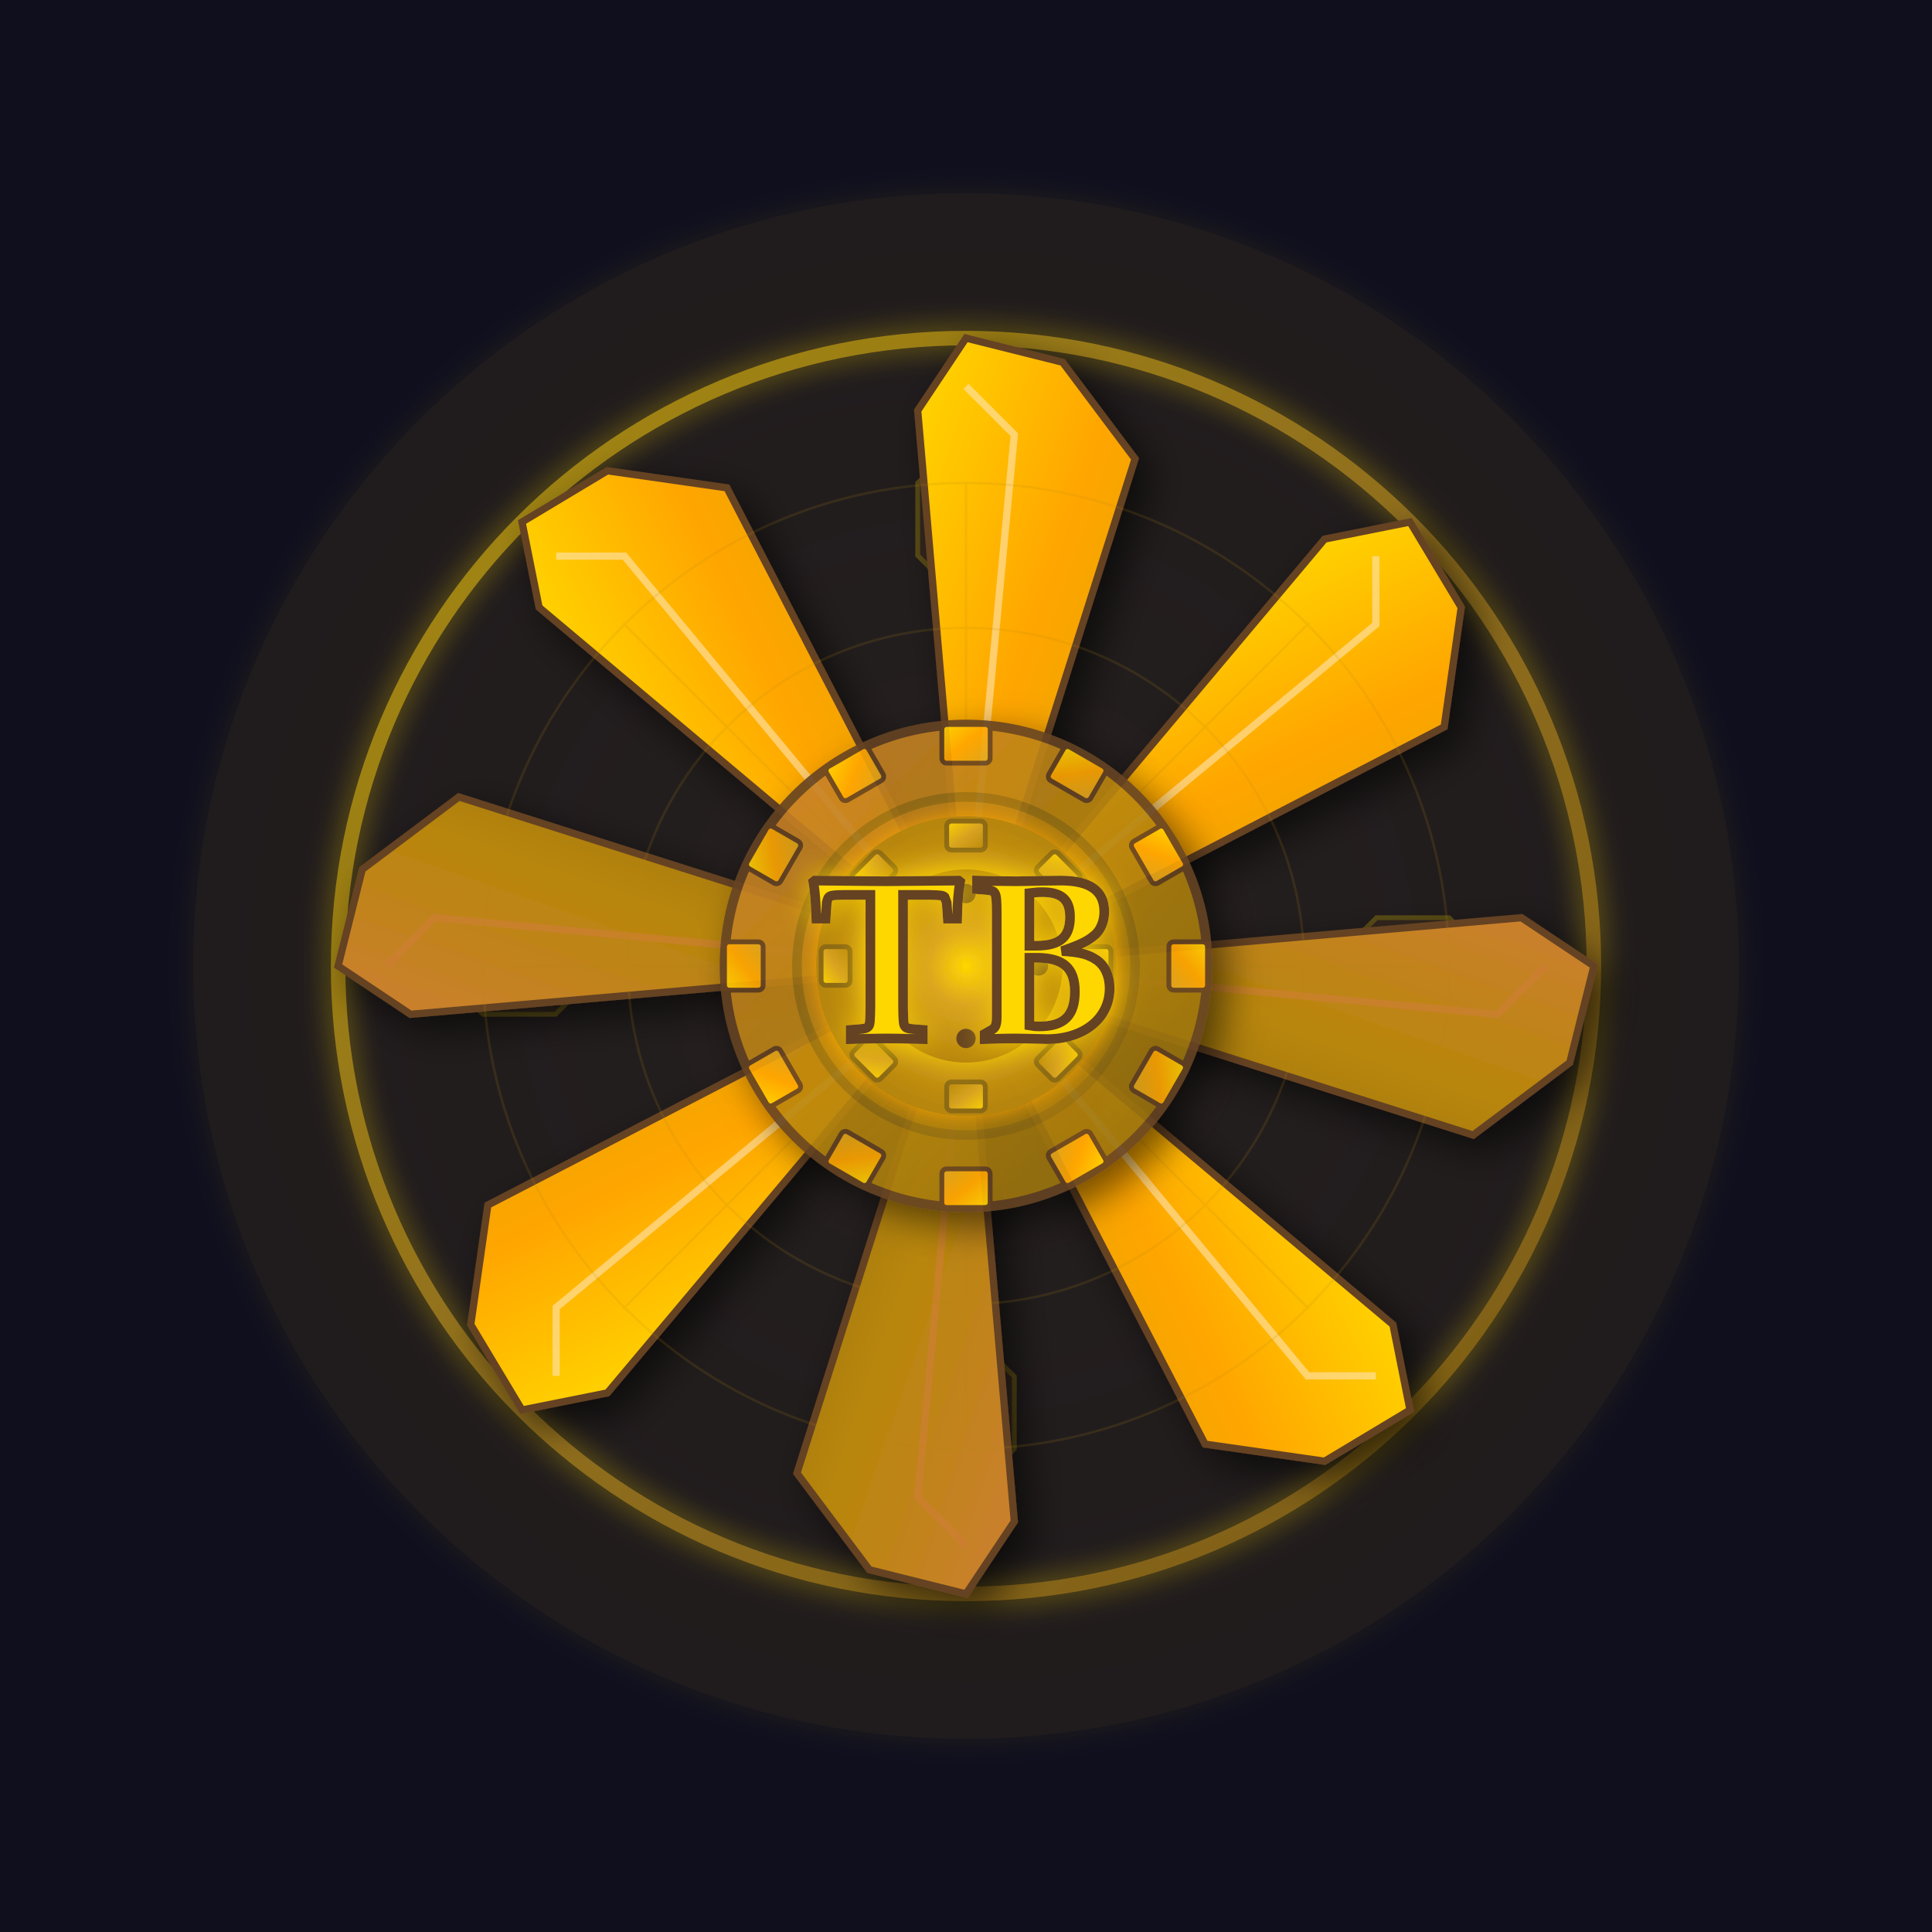
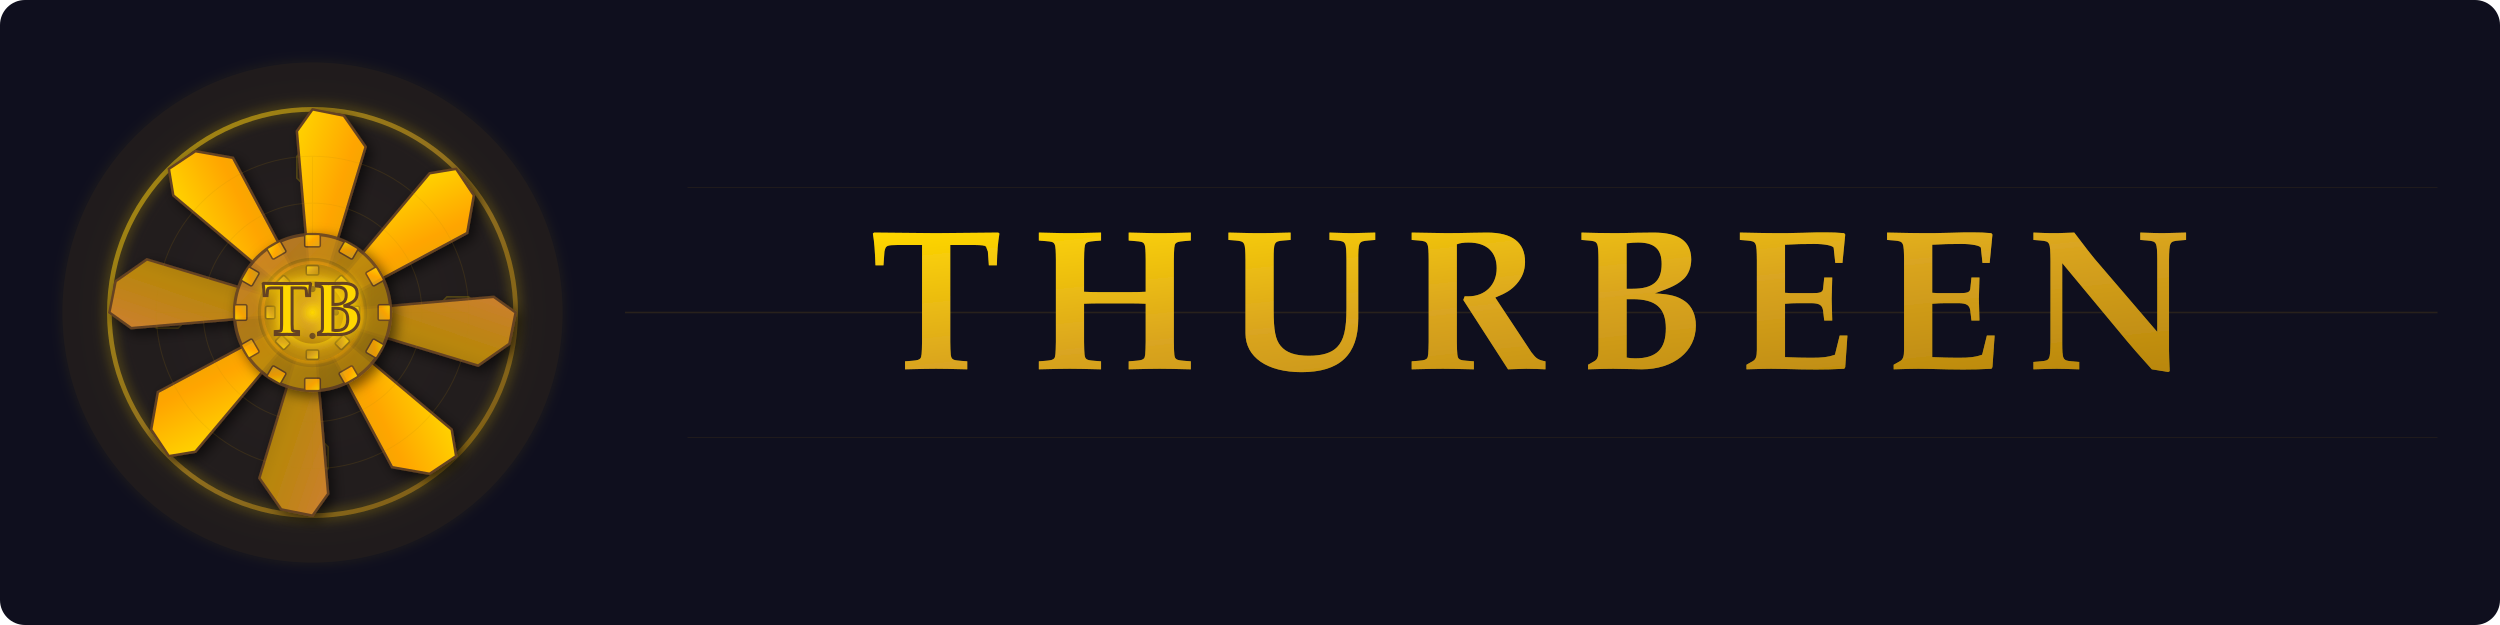
- <svg xmlns="http://www.w3.org/2000/svg" viewBox="0 0 400 400">
+ <svg xmlns="http://www.w3.org/2000/svg" viewBox="0 0 800 200">
  <defs>
    <radialGradient id="coreGlow" cx="50%" cy="50%" r="50%">
      <stop offset="0%" style="stop-color:#FFD700;stop-opacity:1" />
      <stop offset="40%" style="stop-color:#DAA520;stop-opacity:1" />
      <stop offset="100%" style="stop-color:#B8860B;stop-opacity:1" />
    </radialGradient>
    <linearGradient id="bladeMetal1" x1="0%" y1="0%" x2="100%" y2="100%">
      <stop offset="0%" style="stop-color:#FFD700;stop-opacity:1" />
      <stop offset="50%" style="stop-color:#FFA500;stop-opacity:1" />
      <stop offset="100%" style="stop-color:#DAA520;stop-opacity:1" />
    </linearGradient>
    <linearGradient id="bladeMetal2" x1="0%" y1="0%" x2="100%" y2="100%">
      <stop offset="0%" style="stop-color:#CD7F32;stop-opacity:1" />
      <stop offset="50%" style="stop-color:#B8860B;stop-opacity:1" />
      <stop offset="100%" style="stop-color:#8B6914;stop-opacity:1" />
    </linearGradient>
    <linearGradient id="energyGlow" x1="0%" y1="0%" x2="100%" y2="100%">
      <stop offset="0%" style="stop-color:#FFD700;stop-opacity:1" />
      <stop offset="50%" style="stop-color:#DAA520;stop-opacity:1" />
      <stop offset="100%" style="stop-color:#B8860B;stop-opacity:1" />
    </linearGradient>
    <radialGradient id="shieldGrad" cx="50%" cy="50%" r="50%">
      <stop offset="0%" style="stop-color:#8B6914;stop-opacity:0.9" />
      <stop offset="100%" style="stop-color:#654321;stop-opacity:1" />
    </radialGradient>
+     <linearGradient id="textGrad" x1="0%" y1="0%" x2="100%" y2="100%">
+       <stop offset="0%" style="stop-color:#FFD700;stop-opacity:1" />
+       <stop offset="50%" style="stop-color:#DAA520;stop-opacity:1" />
+       <stop offset="100%" style="stop-color:#B8860B;stop-opacity:1" />
+     </linearGradient>
    <filter id="dramaticShadow" x="-50%" y="-50%" width="200%" height="200%">
-       <feGaussianBlur in="SourceAlpha" stdDeviation="4" />
-       <feOffset dx="3" dy="3" result="offsetblur" />
+       <feGaussianBlur in="SourceAlpha" stdDeviation="2" />
+       <feOffset dx="1.5" dy="1.5" result="offsetblur" />
      <feComponentTransfer>
        <feFuncA type="linear" slope="0.6" />
      </feComponentTransfer>
      <feMerge>
        <feMergeNode />
        <feMergeNode in="SourceGraphic" />
      </feMerge>
    </filter>
    <filter id="glow" x="-50%" y="-50%" width="200%" height="200%">
-       <feGaussianBlur in="SourceAlpha" stdDeviation="3" />
+       <feGaussianBlur in="SourceAlpha" stdDeviation="2" />
      <feOffset dx="0" dy="0" result="offsetblur" />
      <feFlood flood-color="#FFD700" flood-opacity="0.8" />
      <feComposite in2="offsetblur" operator="in" />
      <feMerge>
        <feMergeNode />
        <feMergeNode in="SourceGraphic" />
      </feMerge>
    </filter>
    <filter id="innerGlow" x="-50%" y="-50%" width="200%" height="200%">
-       <feGaussianBlur in="SourceGraphic" stdDeviation="2" result="blur" />
+       <feGaussianBlur in="SourceGraphic" stdDeviation="1.5" result="blur" />
      <feComposite in="blur" in2="SourceGraphic" operator="out" result="inverse" />
      <feFlood flood-color="#FFA500" flood-opacity="0.9" result="color" />
      <feComposite in="color" in2="inverse" operator="in" result="glow" />
      <feMerge>
        <feMergeNode in="glow" />
        <feMergeNode in="SourceGraphic" />
      </feMerge>
    </filter>
+     <filter id="textGlow" x="-20%" y="-20%" width="140%" height="140%">
+       <feGaussianBlur in="SourceAlpha" stdDeviation="3" />
+       <feFlood flood-color="#FFD700" flood-opacity="0.4" />
+       <feComposite in2="SourceAlpha" operator="in" />
+       <feMerge>
+         <feMergeNode />
+         <feMergeNode in="SourceGraphic" />
+       </feMerge>
+     </filter>
  </defs>
-   <rect width="400" height="400" fill="#0F0F1E" />
-   <circle cx="200" cy="200" r="160" fill="url(#coreGlow)" opacity="0.1" filter="url(#glow)" />
-   <circle cx="200" cy="200" r="130" fill="none" stroke="url(#energyGlow)" stroke-width="3" opacity="0.6" filter="url(#glow)" />
-   <g opacity="0.25">
-     <animateTransform attributeName="transform" attributeType="XML" type="rotate" from="0 200 200" to="-360 200 200" dur="20s" repeatCount="indefinite" />
-     <path d="M 200 90 L 210 100 L 210 115 L 200 125 L 190 115 L 190 100 Z" fill="url(#shieldGrad)" stroke="#FFD700" stroke-width="1" />
-     <path d="M 200 90 L 210 100 L 210 115 L 200 125 L 190 115 L 190 100 Z" fill="url(#shieldGrad)" stroke="#FFD700" stroke-width="1" transform="rotate(90 200 200)" />
-     <path d="M 200 90 L 210 100 L 210 115 L 200 125 L 190 115 L 190 100 Z" fill="url(#shieldGrad)" stroke="#FFD700" stroke-width="1" transform="rotate(180 200 200)" />
-     <path d="M 200 90 L 210 100 L 210 115 L 200 125 L 190 115 L 190 100 Z" fill="url(#shieldGrad)" stroke="#FFD700" stroke-width="1" transform="rotate(270 200 200)" />
-   </g>
-   <g filter="url(#dramaticShadow)">
-     <animateTransform attributeName="transform" attributeType="XML" type="rotate" from="0 200 200" to="360 200 200" dur="6s" repeatCount="indefinite" />
+   <rect width="800" height="200" fill="#0F0F1E" rx="8" />
+   <line x1="200" y1="100" x2="780" y2="100" stroke="#B8860B" stroke-width="0.5" opacity="0.15" />
+   <line x1="220" y1="60" x2="780" y2="60" stroke="#B8860B" stroke-width="0.3" opacity="0.1" />
+   <line x1="220" y1="140" x2="780" y2="140" stroke="#B8860B" stroke-width="0.3" opacity="0.1" />
+   <g>
+     <circle cx="100" cy="100" r="80" fill="url(#coreGlow)" opacity="0.1" filter="url(#glow)" />
+     <circle cx="100" cy="100" r="65" fill="none" stroke="url(#energyGlow)" stroke-width="1.5" opacity="0.6" filter="url(#glow)" />
+     <g opacity="0.25">
+       <animateTransform attributeName="transform" attributeType="XML" type="rotate" from="0 100 100" to="-360 100 100" dur="20s" repeatCount="indefinite" />
+       <path d="M 100 45 L 105 50 L 105 57 L 100 62 L 95 57 L 95 50 Z" fill="url(#shieldGrad)" stroke="#FFD700" stroke-width="0.5" />
+       <path d="M 100 45 L 105 50 L 105 57 L 100 62 L 95 57 L 95 50 Z" fill="url(#shieldGrad)" stroke="#FFD700" stroke-width="0.5" transform="rotate(90 100 100)" />
+       <path d="M 100 45 L 105 50 L 105 57 L 100 62 L 95 57 L 95 50 Z" fill="url(#shieldGrad)" stroke="#FFD700" stroke-width="0.5" transform="rotate(180 100 100)" />
+       <path d="M 100 45 L 105 50 L 105 57 L 100 62 L 95 57 L 95 50 Z" fill="url(#shieldGrad)" stroke="#FFD700" stroke-width="0.5" transform="rotate(270 100 100)" />
+     </g>
+     <g filter="url(#dramaticShadow)">
+       <animateTransform attributeName="transform" attributeType="XML" type="rotate" from="0 100 100" to="360 100 100" dur="6s" repeatCount="indefinite" />
+       <g>
+         <path d="M 100 100 L 95 42 L 100 35 L 110 37 L 117 47 L 104 90 Z" fill="url(#bladeMetal1)" stroke="#654321" stroke-width="0.8" />
+         <path d="M 100 100 L 95 42 L 100 35 L 110 37 L 117 47 L 104 90 Z" fill="url(#bladeMetal1)" stroke="#654321" stroke-width="0.8" transform="rotate(45 100 100)" />
+         <path d="M 100 100 L 95 42 L 100 35 L 110 37 L 117 47 L 104 90 Z" fill="url(#bladeMetal2)" stroke="#654321" stroke-width="0.8" transform="rotate(90 100 100)" />
+         <path d="M 100 100 L 95 42 L 100 35 L 110 37 L 117 47 L 104 90 Z" fill="url(#bladeMetal1)" stroke="#654321" stroke-width="0.8" transform="rotate(135 100 100)" />
+         <path d="M 100 100 L 95 42 L 100 35 L 110 37 L 117 47 L 104 90 Z" fill="url(#bladeMetal2)" stroke="#654321" stroke-width="0.8" transform="rotate(180 100 100)" />
+         <path d="M 100 100 L 95 42 L 100 35 L 110 37 L 117 47 L 104 90 Z" fill="url(#bladeMetal1)" stroke="#654321" stroke-width="0.8" transform="rotate(225 100 100)" />
+         <path d="M 100 100 L 95 42 L 100 35 L 110 37 L 117 47 L 104 90 Z" fill="url(#bladeMetal2)" stroke="#654321" stroke-width="0.8" transform="rotate(270 100 100)" />
+         <path d="M 100 100 L 95 42 L 100 35 L 110 37 L 117 47 L 104 90 Z" fill="url(#bladeMetal1)" stroke="#654321" stroke-width="0.8" transform="rotate(315 100 100)" />
+       </g>
+     </g>
+     <g opacity="0.15" stroke="#B8860B" stroke-width="0.3">
+       <circle cx="100" cy="100" r="50" fill="none" />
+       <circle cx="100" cy="100" r="35" fill="none" />
+       <line x1="100" y1="50" x2="100" y2="150" />
+       <line x1="50" y1="100" x2="150" y2="100" />
+     </g>
    <g>
-       <path d="M 200 200 L 190 85 L 200 70 L 220 75 L 235 95 L 208 180 Z" fill="url(#bladeMetal1)" stroke="#654321" stroke-width="1.5" />
-       <path d="M 200 80 L 210 90 L 202 175" fill="none" stroke="#FFE4B5" stroke-width="1.5" opacity="0.6" />
-       <path d="M 200 200 L 190 85 L 200 70 L 220 75 L 235 95 L 208 180 Z" fill="url(#bladeMetal1)" stroke="#654321" stroke-width="1.5" transform="rotate(45 200 200)" />
-       <path d="M 200 80 L 210 90 L 202 175" fill="none" stroke="#FFE4B5" stroke-width="1.5" opacity="0.6" transform="rotate(45 200 200)" />
-       <path d="M 200 200 L 190 85 L 200 70 L 220 75 L 235 95 L 208 180 Z" fill="url(#bladeMetal2)" stroke="#654321" stroke-width="1.5" transform="rotate(90 200 200)" />
-       <path d="M 200 80 L 210 90 L 202 175" fill="none" stroke="#CD7F32" stroke-width="1.5" opacity="0.7" transform="rotate(90 200 200)" />
-       <path d="M 200 200 L 190 85 L 200 70 L 220 75 L 235 95 L 208 180 Z" fill="url(#bladeMetal1)" stroke="#654321" stroke-width="1.5" transform="rotate(135 200 200)" />
-       <path d="M 200 80 L 210 90 L 202 175" fill="none" stroke="#FFE4B5" stroke-width="1.5" opacity="0.6" transform="rotate(135 200 200)" />
-       <path d="M 200 200 L 190 85 L 200 70 L 220 75 L 235 95 L 208 180 Z" fill="url(#bladeMetal2)" stroke="#654321" stroke-width="1.5" transform="rotate(180 200 200)" />
-       <path d="M 200 80 L 210 90 L 202 175" fill="none" stroke="#CD7F32" stroke-width="1.5" opacity="0.7" transform="rotate(180 200 200)" />
-       <path d="M 200 200 L 190 85 L 200 70 L 220 75 L 235 95 L 208 180 Z" fill="url(#bladeMetal1)" stroke="#654321" stroke-width="1.5" transform="rotate(225 200 200)" />
-       <path d="M 200 80 L 210 90 L 202 175" fill="none" stroke="#FFE4B5" stroke-width="1.5" opacity="0.6" transform="rotate(225 200 200)" />
-       <path d="M 200 200 L 190 85 L 200 70 L 220 75 L 235 95 L 208 180 Z" fill="url(#bladeMetal2)" stroke="#654321" stroke-width="1.5" transform="rotate(270 200 200)" />
-       <path d="M 200 80 L 210 90 L 202 175" fill="none" stroke="#CD7F32" stroke-width="1.5" opacity="0.7" transform="rotate(270 200 200)" />
-       <path d="M 200 200 L 190 85 L 200 70 L 220 75 L 235 95 L 208 180 Z" fill="url(#bladeMetal1)" stroke="#654321" stroke-width="1.5" transform="rotate(315 200 200)" />
-       <path d="M 200 80 L 210 90 L 202 175" fill="none" stroke="#FFE4B5" stroke-width="1.5" opacity="0.6" transform="rotate(315 200 200)" />
+       <g opacity="0.9">
+         <animateTransform attributeName="transform" attributeType="XML" type="rotate" from="0 100 100" to="360 100 100" dur="10s" repeatCount="indefinite" />
+         <circle cx="100" cy="100" r="25" fill="url(#bladeMetal2)" stroke="#654321" stroke-width="1" filter="url(#dramaticShadow)" />
+         <g fill="url(#bladeMetal1)" stroke="#654321" stroke-width="0.5">
+           <rect x="97.5" y="75" width="5" height="4" rx="0.5" />
+           <rect x="97.5" y="75" width="5" height="4" rx="0.5" transform="rotate(30 100 100)" />
+           <rect x="97.5" y="75" width="5" height="4" rx="0.5" transform="rotate(60 100 100)" />
+           <rect x="97.5" y="75" width="5" height="4" rx="0.5" transform="rotate(90 100 100)" />
+           <rect x="97.5" y="75" width="5" height="4" rx="0.5" transform="rotate(120 100 100)" />
+           <rect x="97.5" y="75" width="5" height="4" rx="0.5" transform="rotate(150 100 100)" />
+           <rect x="97.5" y="75" width="5" height="4" rx="0.5" transform="rotate(180 100 100)" />
+           <rect x="97.5" y="75" width="5" height="4" rx="0.5" transform="rotate(210 100 100)" />
+           <rect x="97.5" y="75" width="5" height="4" rx="0.5" transform="rotate(240 100 100)" />
+           <rect x="97.5" y="75" width="5" height="4" rx="0.5" transform="rotate(270 100 100)" />
+           <rect x="97.5" y="75" width="5" height="4" rx="0.5" transform="rotate(300 100 100)" />
+           <rect x="97.5" y="75" width="5" height="4" rx="0.5" transform="rotate(330 100 100)" />
+         </g>
+         <circle cx="100" cy="100" r="17" fill="none" stroke="#8B6914" stroke-width="1" opacity="0.7" />
+       </g>
+       <g opacity="0.95">
+         <animateTransform attributeName="transform" attributeType="XML" type="rotate" from="0 100 100" to="-360 100 100" dur="15s" repeatCount="indefinite" />
+         <circle cx="100" cy="100" r="15" fill="url(#coreGlow)" stroke="#B8860B" stroke-width="1" filter="url(#innerGlow)" />
+         <g fill="url(#energyGlow)" stroke="#8B6914" stroke-width="0.5">
+           <rect x="98" y="85" width="4" height="3" rx="0.5" />
+           <rect x="98" y="85" width="4" height="3" rx="0.5" transform="rotate(45 100 100)" />
+           <rect x="98" y="85" width="4" height="3" rx="0.5" transform="rotate(90 100 100)" />
+           <rect x="98" y="85" width="4" height="3" rx="0.5" transform="rotate(135 100 100)" />
+           <rect x="98" y="85" width="4" height="3" rx="0.5" transform="rotate(180 100 100)" />
+           <rect x="98" y="85" width="4" height="3" rx="0.5" transform="rotate(225 100 100)" />
+           <rect x="98" y="85" width="4" height="3" rx="0.5" transform="rotate(270 100 100)" />
+           <rect x="98" y="85" width="4" height="3" rx="0.5" transform="rotate(315 100 100)" />
+         </g>
+       </g>
+       <circle cx="100" cy="100" r="10" fill="url(#coreGlow)" filter="url(#glow)">
+         <animate attributeName="opacity" values="0.9;1;0.9" dur="2s" repeatCount="indefinite" />
+       </circle>
+       <circle cx="100" cy="92.5" r="1" fill="#654321" />
+       <circle cx="107.5" cy="100" r="1" fill="#654321" />
+       <circle cx="100" cy="107.5" r="1" fill="#654321" />
+       <circle cx="92.5" cy="100" r="1" fill="#654321" />
+       <text x="100" y="107" font-family="'Cinzel', 'Trajan Pro', 'Palatino Linotype', serif" font-size="24" font-weight="900" fill="#FFD700" text-anchor="middle" stroke="#654321" stroke-width="1" filter="url(#glow)">
+         TB
+       </text>
    </g>
  </g>
-   <g opacity="0.15" stroke="#B8860B" stroke-width="0.5">
-     <circle cx="200" cy="200" r="100" fill="none" />
-     <circle cx="200" cy="200" r="70" fill="none" />
-     <line x1="200" y1="100" x2="200" y2="300" />
-     <line x1="100" y1="200" x2="300" y2="200" />
-     <line x1="129" y1="129" x2="271" y2="271" />
-     <line x1="271" y1="129" x2="129" y2="271" />
-   </g>
-   <g>
-     <g opacity="0.9">
-       <animateTransform attributeName="transform" attributeType="XML" type="rotate" from="0 200 200" to="360 200 200" dur="10s" repeatCount="indefinite" />
-       <circle cx="200" cy="200" r="50" fill="url(#bladeMetal2)" stroke="#654321" stroke-width="2" filter="url(#dramaticShadow)" />
-       <g fill="url(#bladeMetal1)" stroke="#654321" stroke-width="1">
-         <rect x="195" y="150" width="10" height="8" rx="1" />
-         <rect x="195" y="150" width="10" height="8" rx="1" transform="rotate(30 200 200)" />
-         <rect x="195" y="150" width="10" height="8" rx="1" transform="rotate(60 200 200)" />
-         <rect x="195" y="150" width="10" height="8" rx="1" transform="rotate(90 200 200)" />
-         <rect x="195" y="150" width="10" height="8" rx="1" transform="rotate(120 200 200)" />
-         <rect x="195" y="150" width="10" height="8" rx="1" transform="rotate(150 200 200)" />
-         <rect x="195" y="150" width="10" height="8" rx="1" transform="rotate(180 200 200)" />
-         <rect x="195" y="150" width="10" height="8" rx="1" transform="rotate(210 200 200)" />
-         <rect x="195" y="150" width="10" height="8" rx="1" transform="rotate(240 200 200)" />
-         <rect x="195" y="150" width="10" height="8" rx="1" transform="rotate(270 200 200)" />
-         <rect x="195" y="150" width="10" height="8" rx="1" transform="rotate(300 200 200)" />
-         <rect x="195" y="150" width="10" height="8" rx="1" transform="rotate(330 200 200)" />
-       </g>
-       <circle cx="200" cy="200" r="35" fill="none" stroke="#8B6914" stroke-width="2" opacity="0.7" />
-     </g>
-     <g opacity="0.95">
-       <animateTransform attributeName="transform" attributeType="XML" type="rotate" from="0 200 200" to="-360 200 200" dur="15s" repeatCount="indefinite" />
-       <circle cx="200" cy="200" r="30" fill="url(#coreGlow)" stroke="#B8860B" stroke-width="2" filter="url(#innerGlow)" />
-       <g fill="url(#energyGlow)" stroke="#8B6914" stroke-width="1">
-         <rect x="196" y="170" width="8" height="6" rx="1" />
-         <rect x="196" y="170" width="8" height="6" rx="1" transform="rotate(45 200 200)" />
-         <rect x="196" y="170" width="8" height="6" rx="1" transform="rotate(90 200 200)" />
-         <rect x="196" y="170" width="8" height="6" rx="1" transform="rotate(135 200 200)" />
-         <rect x="196" y="170" width="8" height="6" rx="1" transform="rotate(180 200 200)" />
-         <rect x="196" y="170" width="8" height="6" rx="1" transform="rotate(225 200 200)" />
-         <rect x="196" y="170" width="8" height="6" rx="1" transform="rotate(270 200 200)" />
-         <rect x="196" y="170" width="8" height="6" rx="1" transform="rotate(315 200 200)" />
-       </g>
-     </g>
-     <circle cx="200" cy="200" r="20" fill="url(#coreGlow)" filter="url(#glow)">
-       <animate attributeName="opacity" values="0.9;1;0.9" dur="2s" repeatCount="indefinite" />
-     </circle>
-     <circle cx="200" cy="185" r="2" fill="#654321" />
-     <circle cx="215" cy="200" r="2" fill="#654321" />
-     <circle cx="200" cy="215" r="2" fill="#654321" />
-     <circle cx="185" cy="200" r="2" fill="#654321" />
-     <text x="200" y="215" font-family="'Cinzel', 'Trajan Pro', 'Palatino Linotype', serif" font-size="48" font-weight="900" fill="#FFD700" text-anchor="middle" stroke="#654321" stroke-width="2" filter="url(#glow)">
-       TB
-     </text>
-   </g>
+   <text x="490" y="118" font-family="'Cinzel', 'Trajan Pro', 'Palatino Linotype', serif" font-size="64" font-weight="700" fill="url(#textGrad)" text-anchor="middle" letter-spacing="8" filter="url(#textGlow)">
+     THURBEEN
+   </text>
+   <line x1="280" y1="138" x2="700" y2="138" stroke="url(#energyGlow)" stroke-width="1" opacity="0.4" />
</svg>
